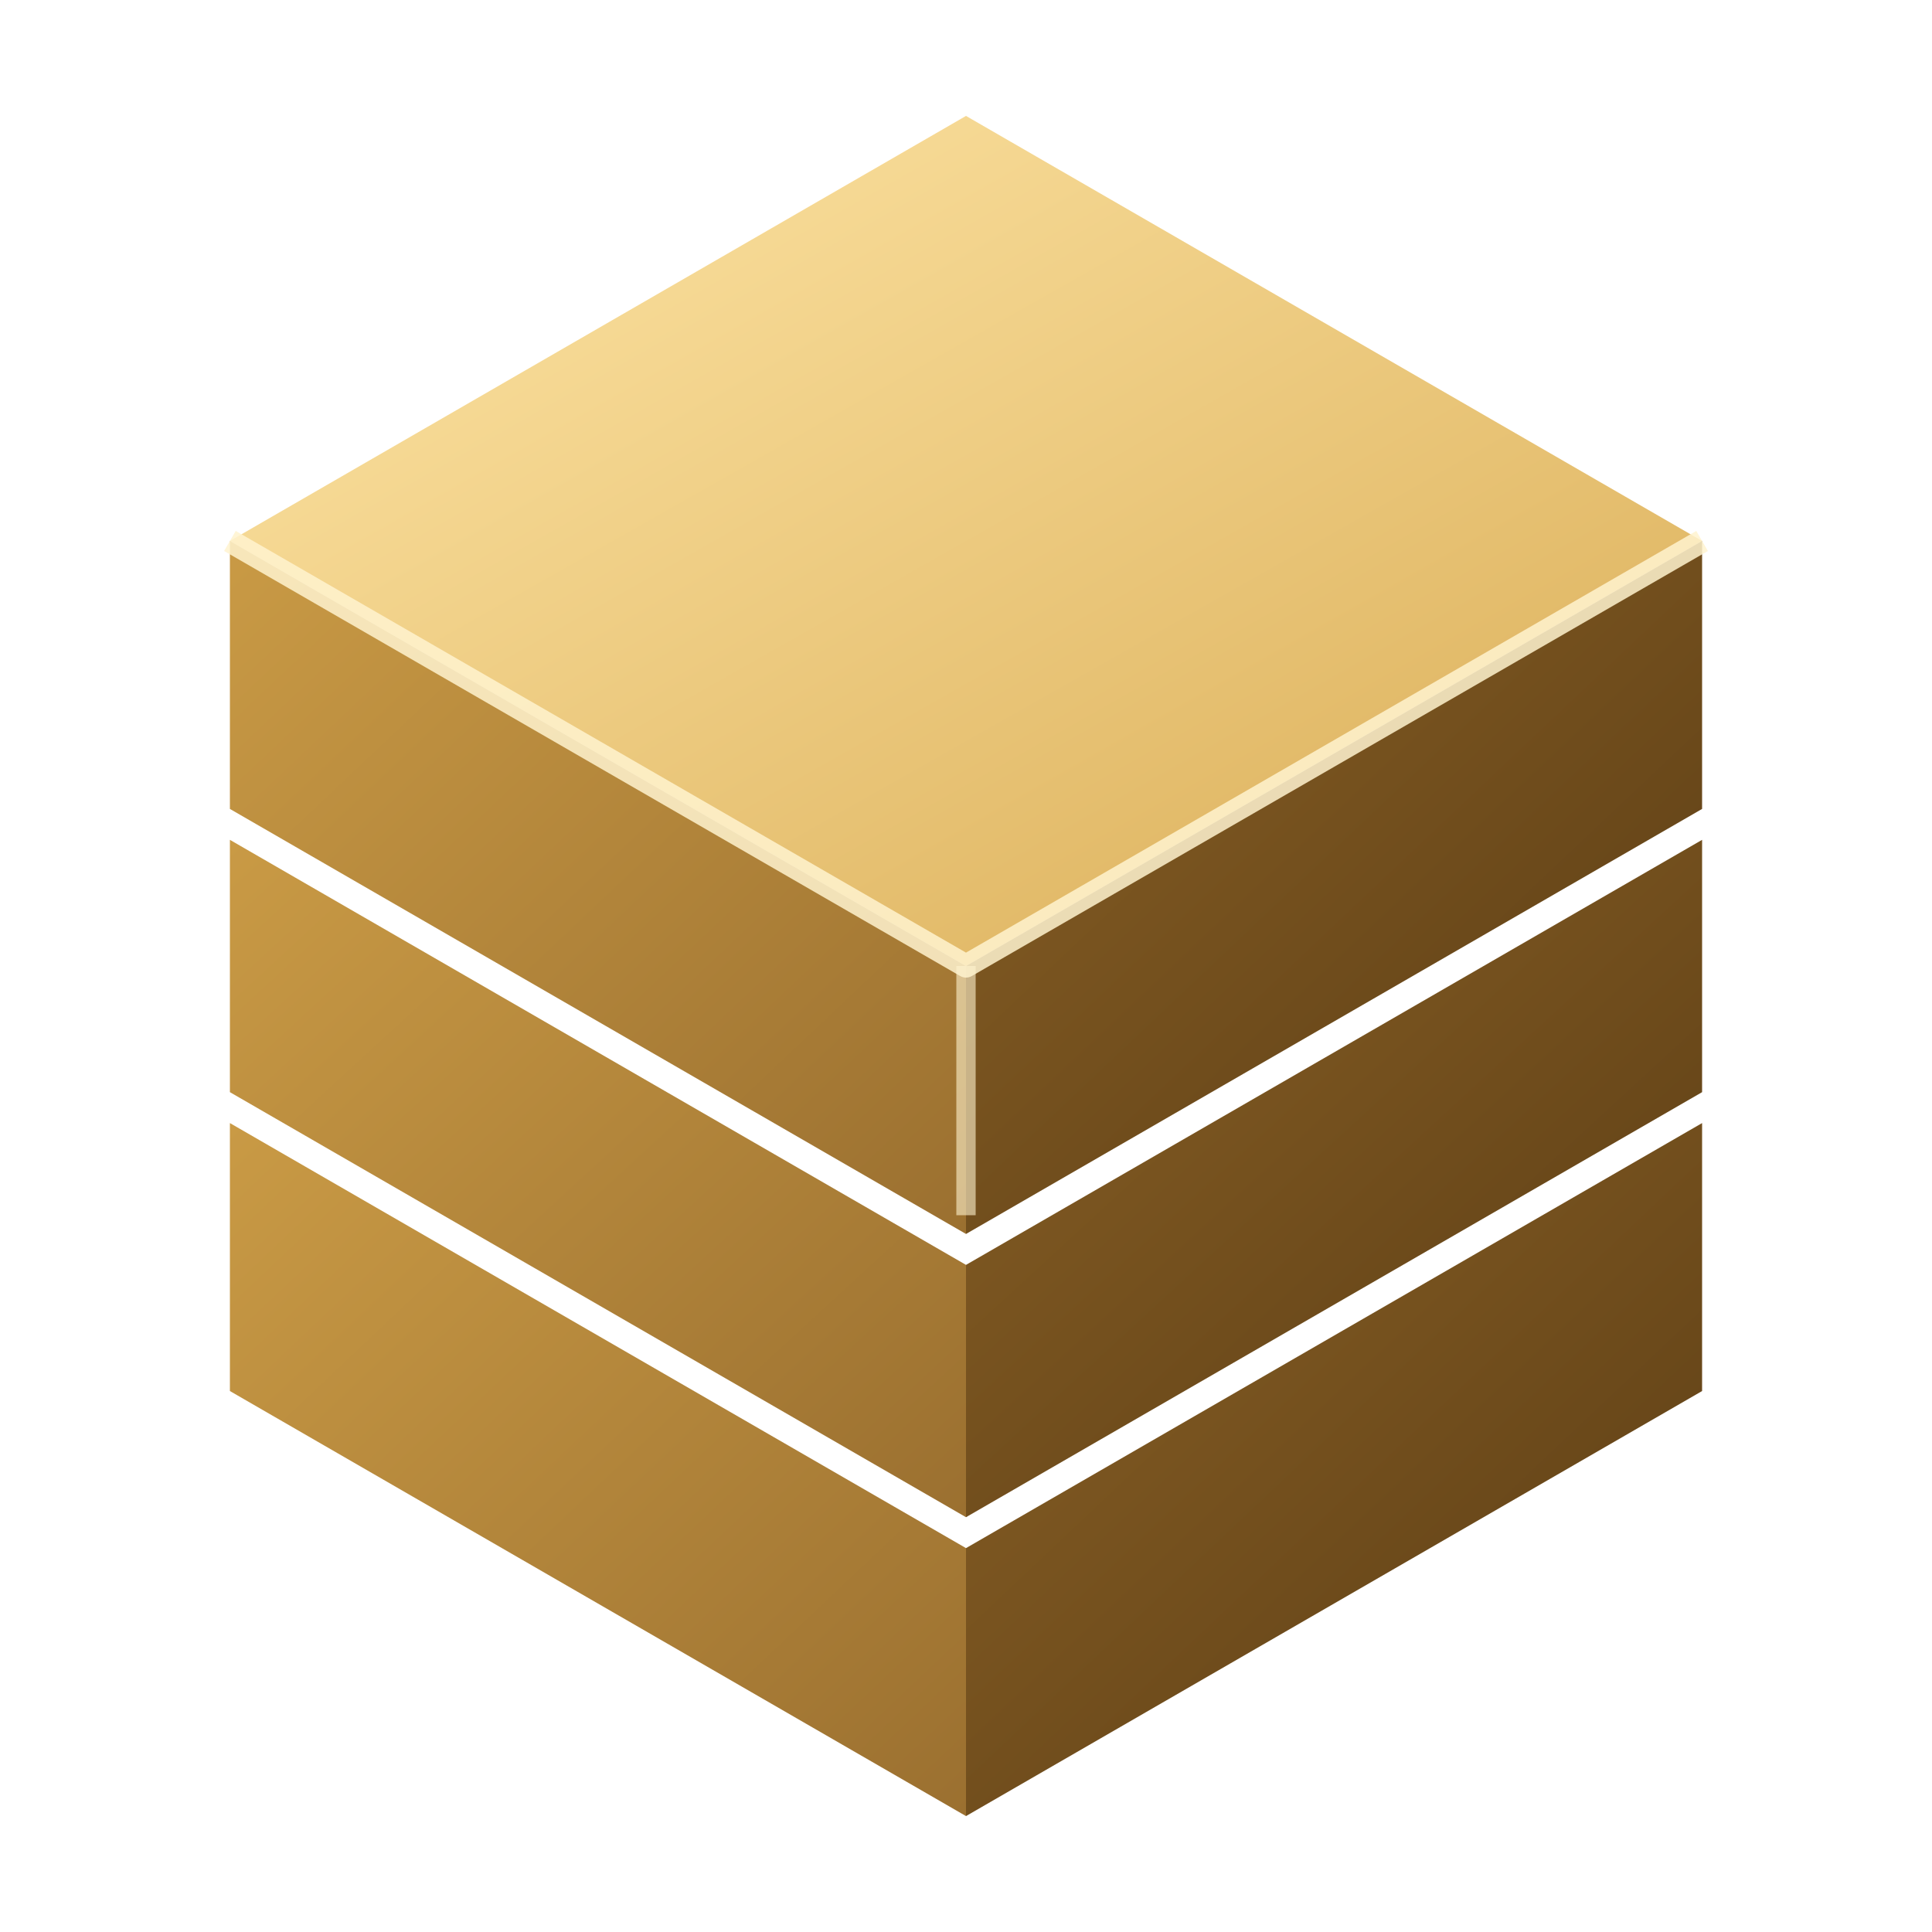
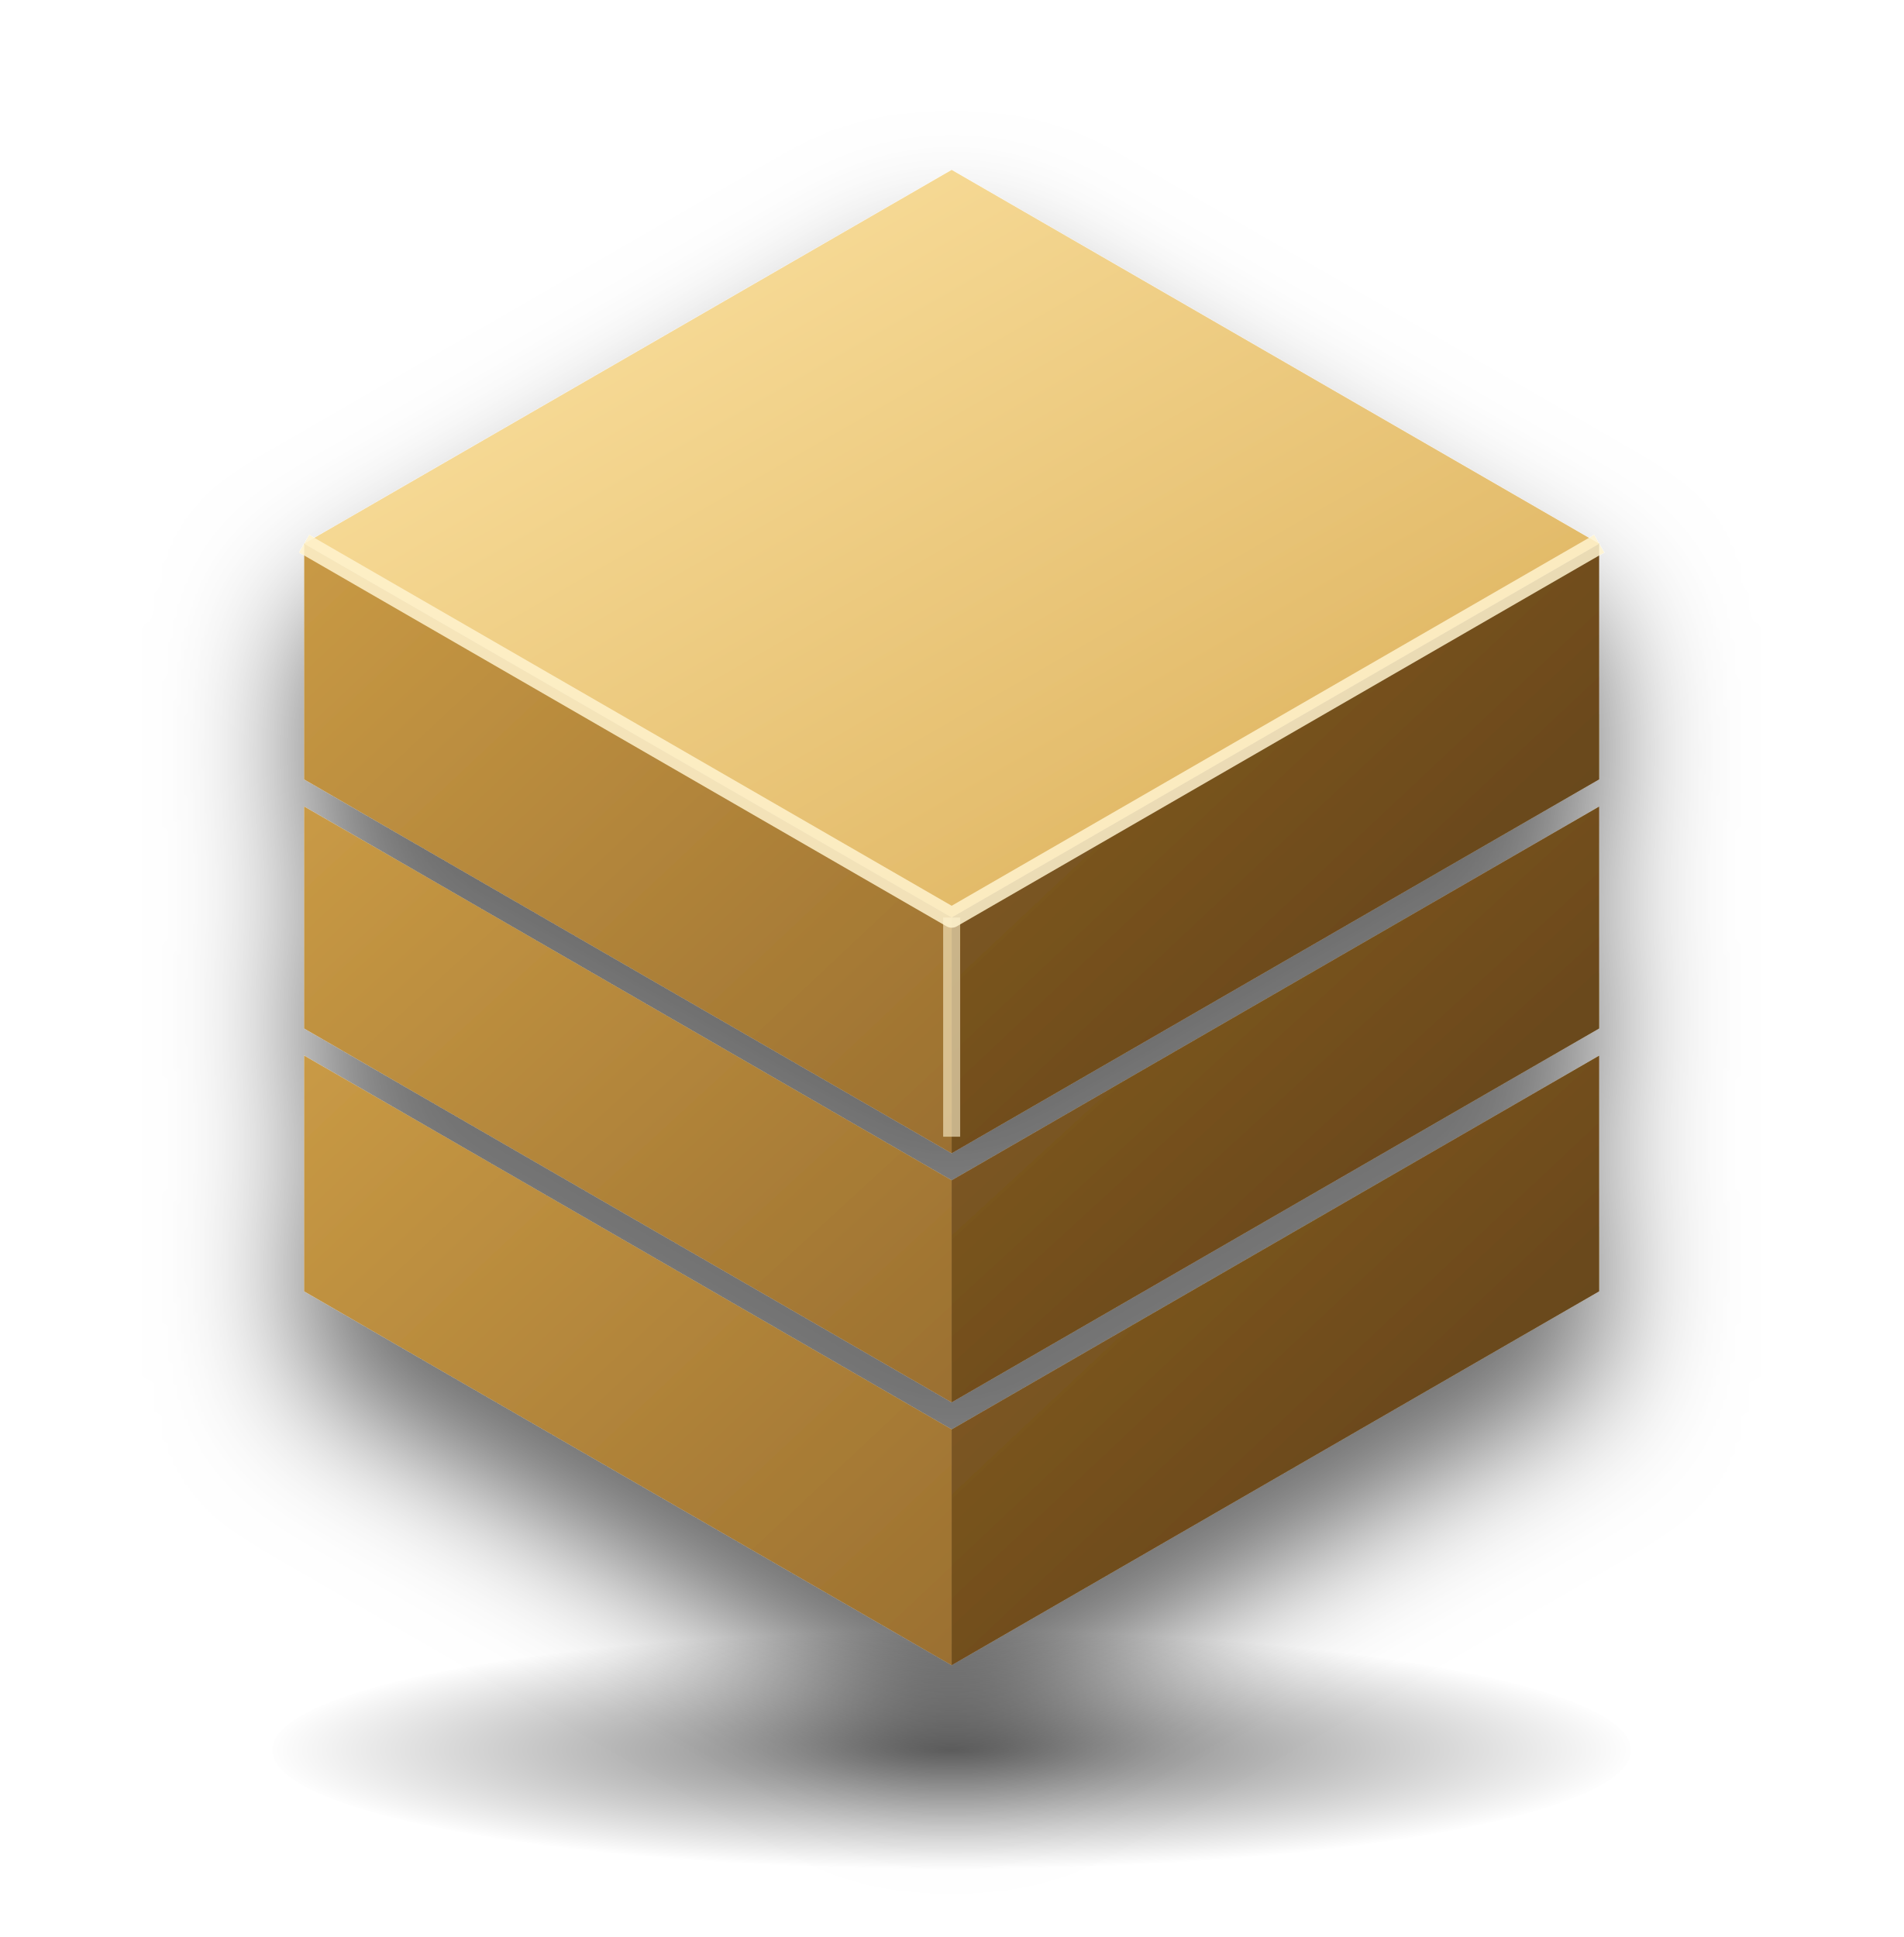
- <svg xmlns="http://www.w3.org/2000/svg" viewBox="0 0 100 100">
+ <svg xmlns="http://www.w3.org/2000/svg" viewBox="-6 -4 112 114">
  <defs>
-     <linearGradient id="gt" x1="0" y1="0" x2="1" y2="1">
+     <linearGradient id="hxgt" x1="0" y1="0" x2="1" y2="1">
      <stop offset="0" stop-color="#ffe7a8" />
      <stop offset="1" stop-color="#d9ac55" />
    </linearGradient>
-     <linearGradient id="gl" x1="0" y1="0" x2="1" y2="1">
+     <linearGradient id="hxgl" x1="0" y1="0" x2="1" y2="1">
      <stop offset="0" stop-color="#c99a45" />
      <stop offset="1" stop-color="#9b7030" />
    </linearGradient>
-     <linearGradient id="gr" x1="0" y1="0" x2="1" y2="1">
+     <linearGradient id="hxgr" x1="0" y1="0" x2="1" y2="1">
      <stop offset="0" stop-color="#8a6126" />
      <stop offset="1" stop-color="#5a3c14" />
    </linearGradient>
+     <filter id="hxsh" x="-30%" y="-30%" width="160%" height="170%">
+       <feDropShadow dx="0" dy="5" stdDeviation="4" flood-color="#000" flood-opacity=".6" />
+     </filter>
+     <radialGradient id="hxgs">
+       <stop offset="0" stop-color="#000" stop-opacity=".55" />
+       <stop offset="1" stop-color="#000" stop-opacity="0" />
+     </radialGradient>
  </defs>
-   <path d="M50.00 6.00 88.10 28.00 50.00 50.00 11.90 28.00z" fill="url(#gt)" />
-   <path d="M11.90 28.00 50.00 50.00 50.00 63.87 11.90 41.87z" fill="url(#gl)" />
-   <path d="M50.00 50.00 88.10 28.00 88.10 41.87 50.00 63.87z" fill="url(#gr)" />
-   <path d="M11.90 43.47 50.00 65.47 50.00 78.53 11.90 56.53z" fill="url(#gl)" />
-   <path d="M50.00 65.47 88.10 43.47 88.10 56.53 50.00 78.53z" fill="url(#gr)" />
-   <path d="M11.90 58.13 50.00 80.13 50.00 94.00 11.90 72.00z" fill="url(#gl)" />
-   <path d="M50.00 80.13 88.10 58.13 88.10 72.00 50.00 94.00z" fill="url(#gr)" />
-   <path d="M11.9 28 50 50 88.1 28" fill="none" stroke="#fff3cf" stroke-width="1.2" stroke-linejoin="round" opacity=".85" />
-   <path d="M50 50v12.9" stroke="#fff3cf" stroke-width="1" opacity=".6" />
+   <ellipse cx="50" cy="99" rx="40" ry="7" fill="url(#hxgs)" />
+   <g filter="url(#hxsh)">
+     <path d="M50.00 6.00 88.10 28.00 50.00 50.00 11.90 28.00z" fill="url(#hxgt)" />
+     <path d="M11.90 28.00 50.00 50.00 50.00 63.87 11.90 41.87z" fill="url(#hxgl)" />
+     <path d="M50.00 50.00 88.10 28.00 88.10 41.87 50.00 63.87z" fill="url(#hxgr)" />
+     <path d="M11.90 43.47 50.00 65.47 50.00 78.53 11.90 56.53z" fill="url(#hxgl)" />
+     <path d="M50.00 65.47 88.10 43.47 88.10 56.53 50.00 78.53z" fill="url(#hxgr)" />
+     <path d="M11.90 58.13 50.00 80.13 50.00 94.00 11.90 72.00z" fill="url(#hxgl)" />
+     <path d="M50.00 80.13 88.10 58.13 88.10 72.00 50.00 94.00z" fill="url(#hxgr)" />
+     <path d="M11.9 28 50 50 88.1 28" fill="none" stroke="#fff3cf" stroke-width="1.2" stroke-linejoin="round" opacity=".85" />
+     <path d="M50 50v12.9" stroke="#fff3cf" stroke-width="1" opacity=".6" />
+   </g>
</svg>
